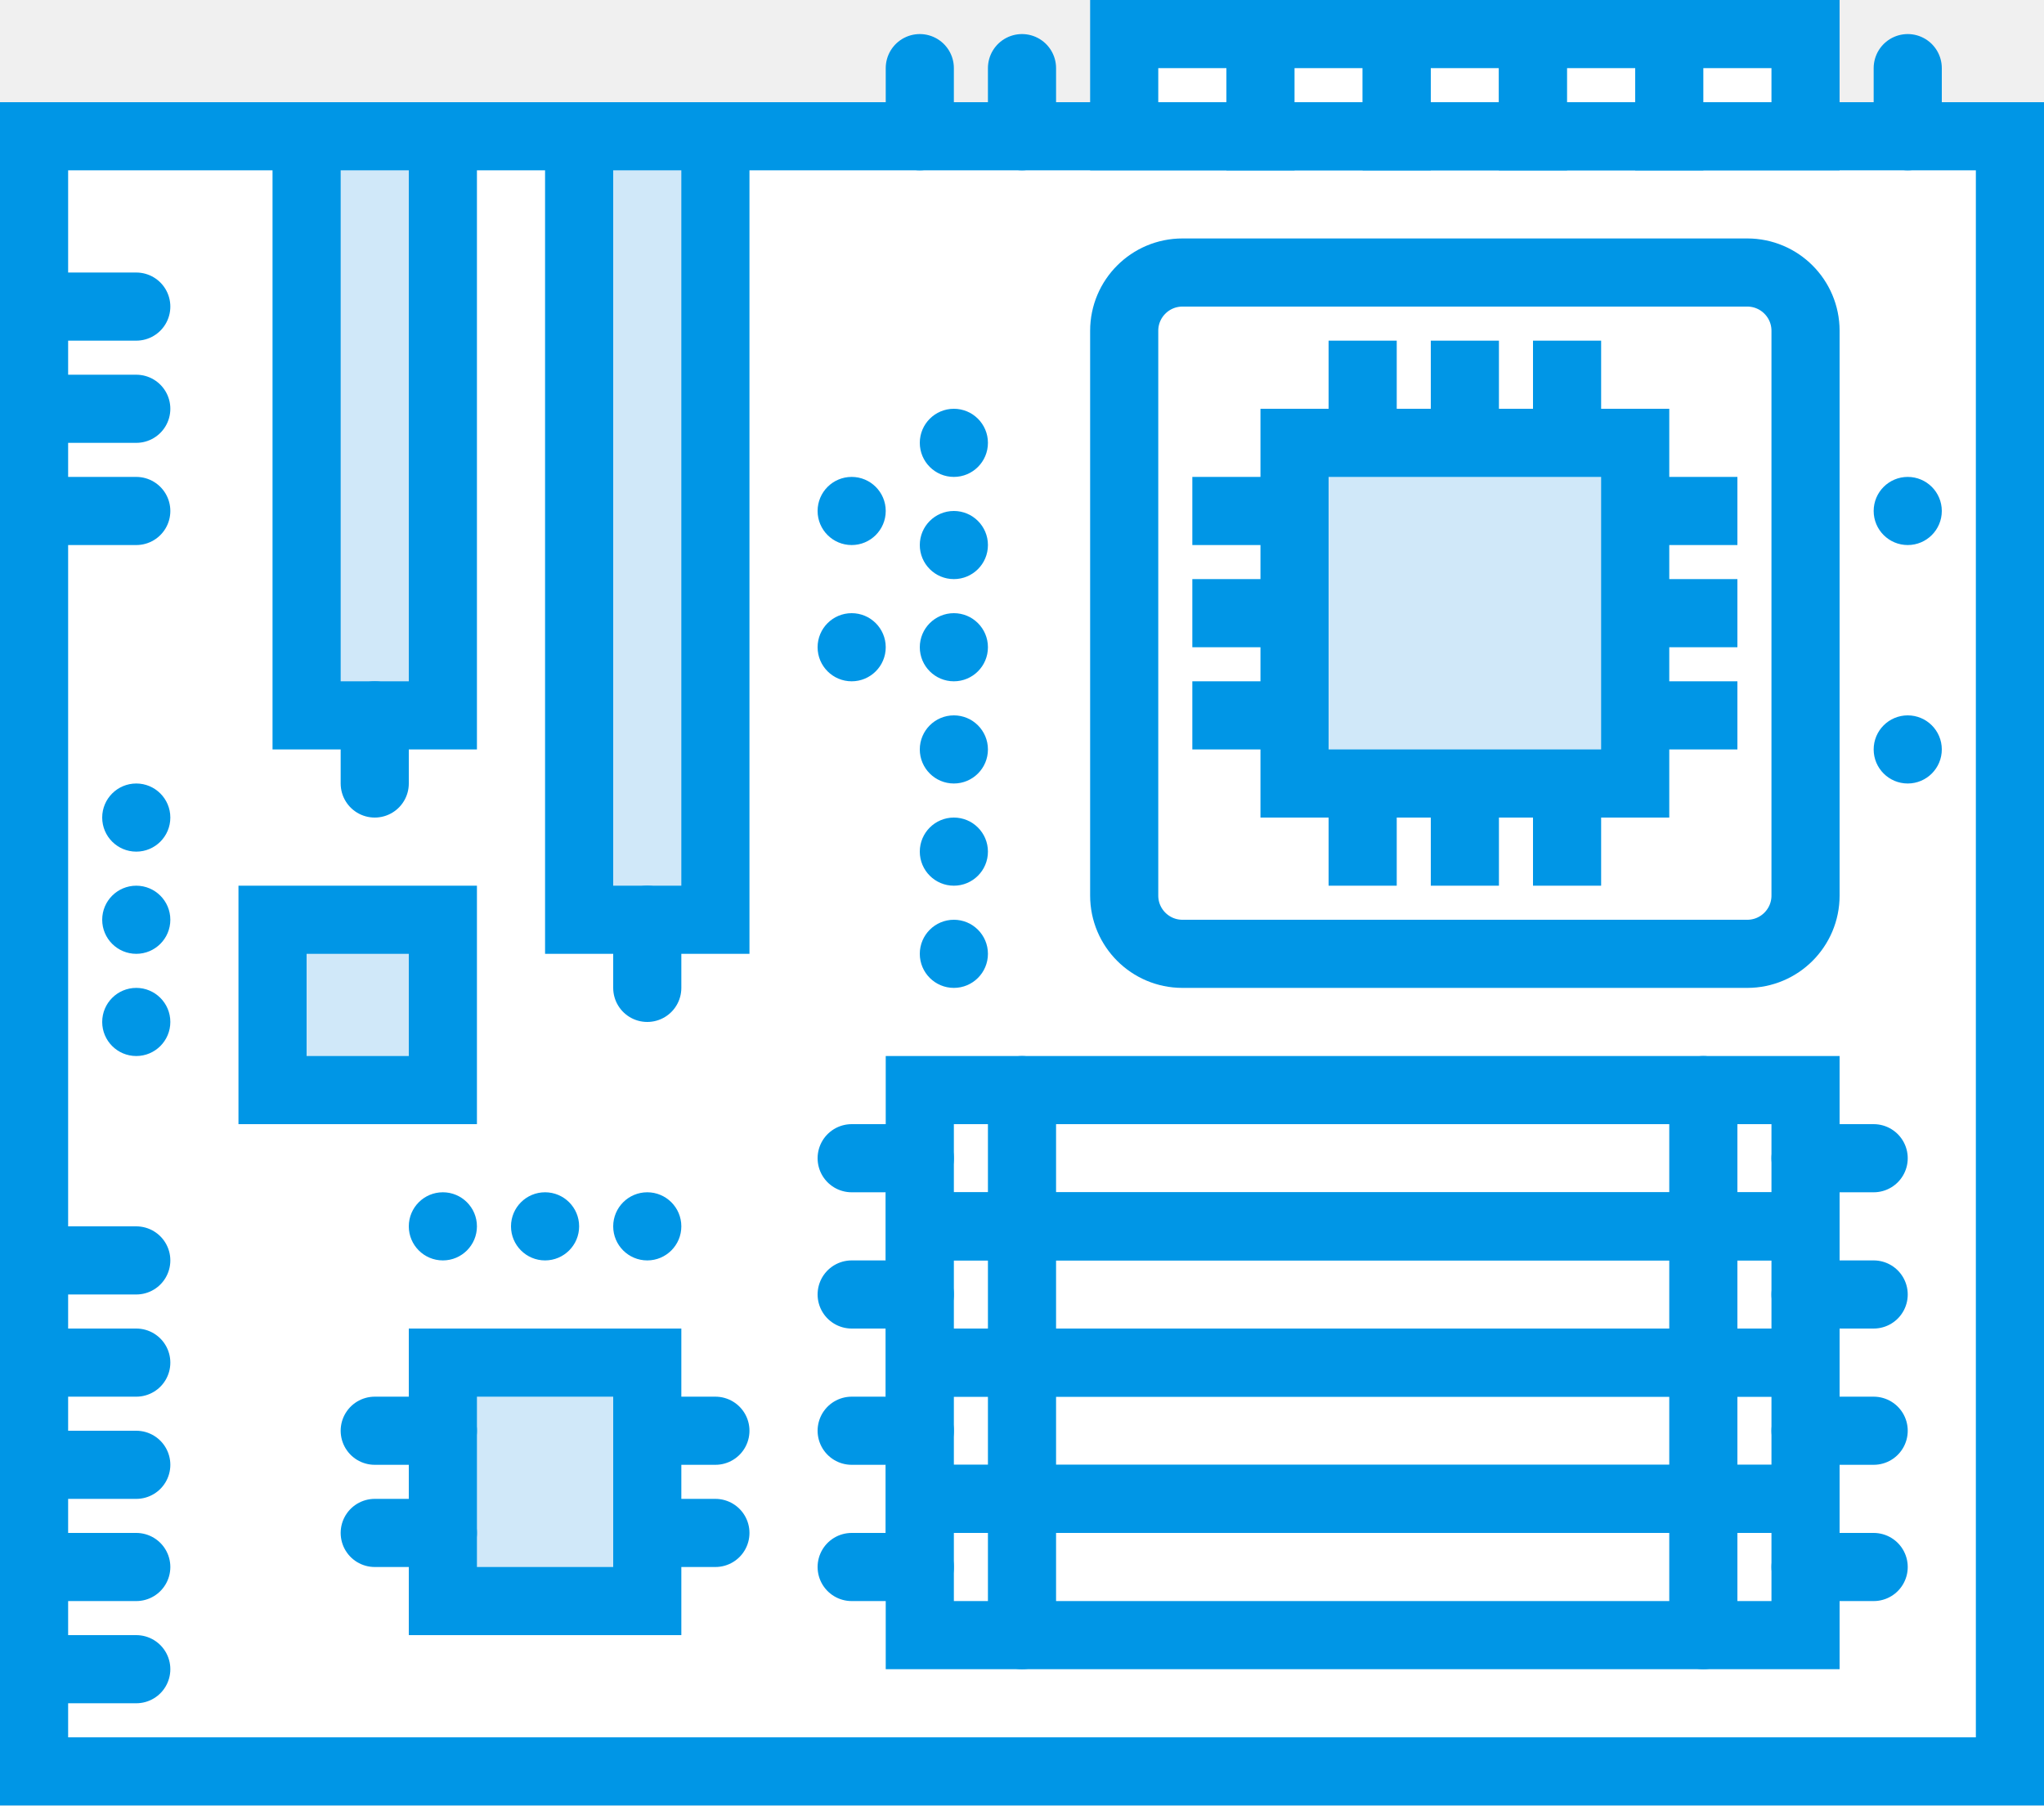
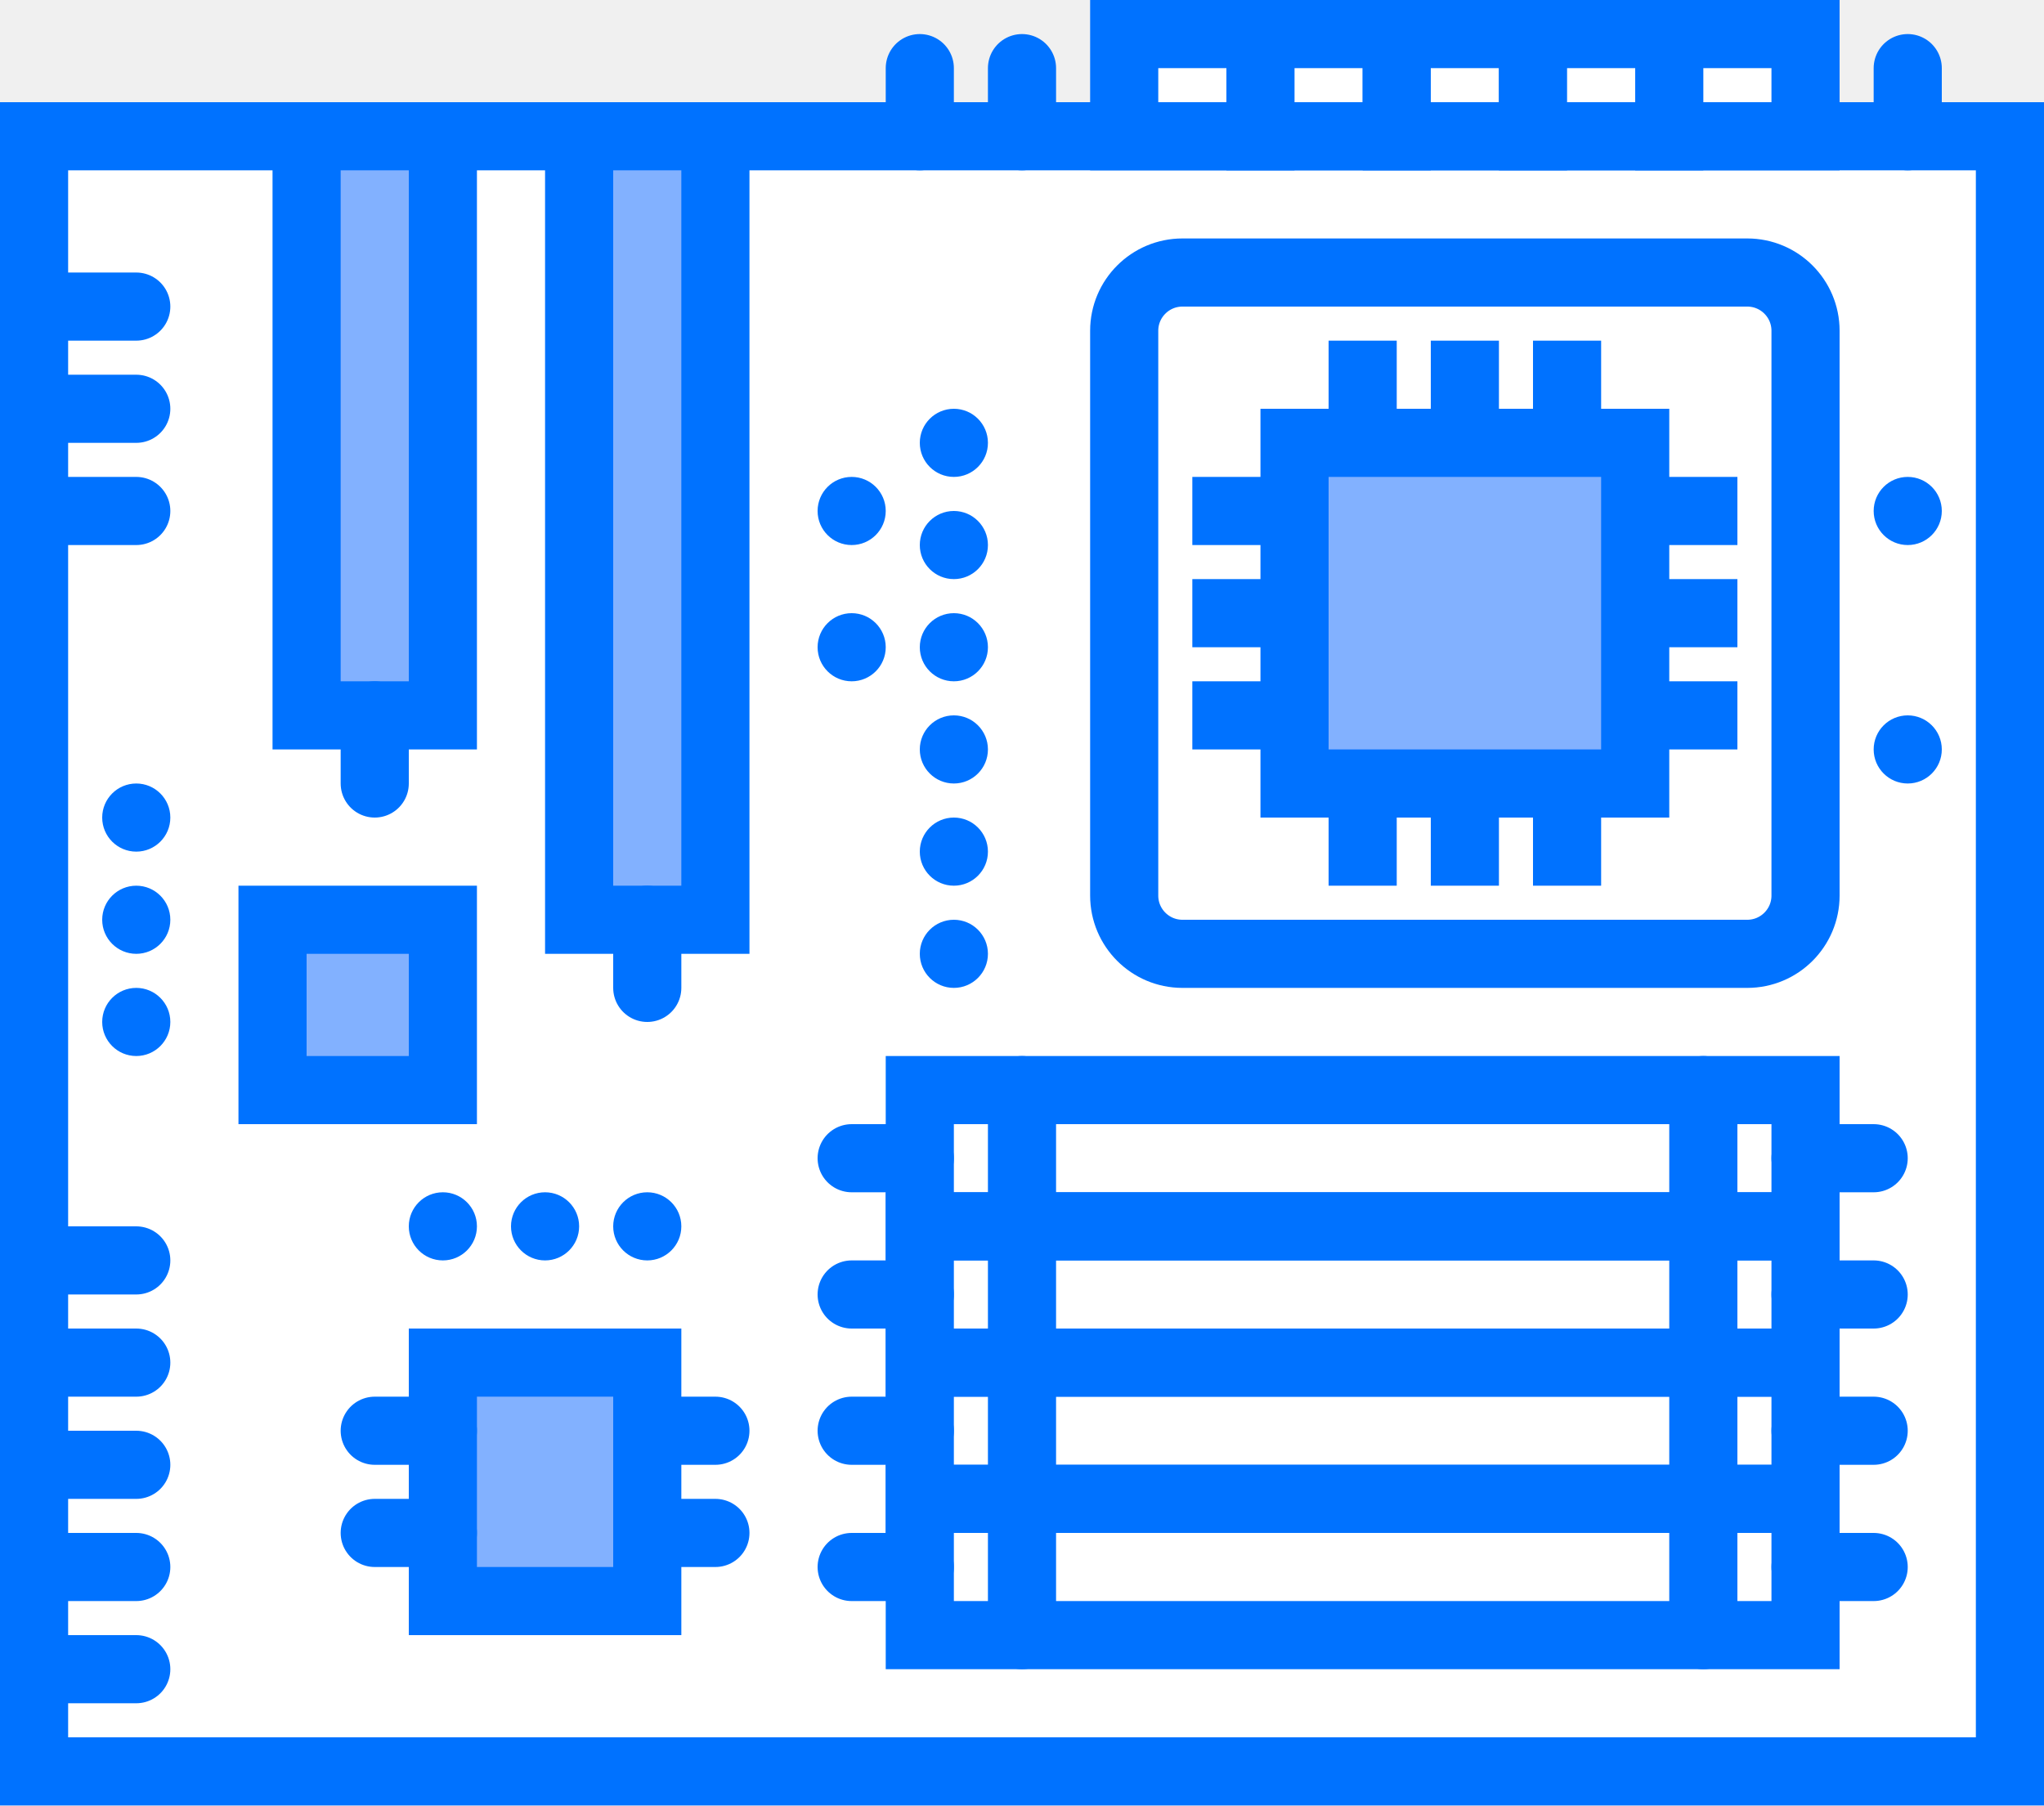
<svg xmlns="http://www.w3.org/2000/svg" id="Layer_1" data-name="Layer 1" viewBox="0 0 60 53">
  <defs>
-     <style>.cls-1{fill:#fff;}.cls-1,.cls-3,.cls-4,.cls-5,.cls-6{stroke:#0096e6;stroke-miterlimit:10;stroke-width:2px;}.cls-2{fill:#0096e6;}.cls-3,.cls-5{fill:none;}.cls-4,.cls-6{fill:#d0e8f9;}.cls-5,.cls-6{stroke-linecap:round;}</style>
+     <style>.cls-1{fill:#fff;}.cls-1,.cls-3,.cls-4,.cls-5,.cls-6{stroke:#0072ff;stroke-miterlimit:10;stroke-width:2px;}.cls-2{fill:#0072ff;}.cls-3,.cls-5{fill:none;}.cls-4,.cls-6{fill:#82B1FF;}.cls-5,.cls-6{stroke-linecap:round;}</style>
  </defs>
  <rect class="cls-1" x="1" y="4" width="58" height="48" />
  <circle class="cls-2" cx="28" cy="22" r="1" />
  <circle class="cls-2" cx="28" cy="25" r="1" />
  <circle class="cls-2" cx="28" cy="28" r="1" />
  <circle class="cls-2" cx="28" cy="13" r="1" />
  <circle class="cls-2" cx="25" cy="15" r="1" />
  <circle class="cls-2" cx="25" cy="19" r="1" />
  <circle class="cls-2" cx="56" cy="15" r="1" />
  <circle class="cls-2" cx="56" cy="22" r="1" />
  <circle class="cls-2" cx="19" cy="36" r="1" />
  <circle class="cls-2" cx="16" cy="36" r="1" />
  <circle class="cls-2" cx="13" cy="36" r="1" />
  <circle class="cls-2" cx="4" cy="24" r="1" />
  <circle class="cls-2" cx="4" cy="27" r="1" />
  <circle class="cls-2" cx="4" cy="30" r="1" />
  <circle class="cls-2" cx="28" cy="16" r="1" />
  <circle class="cls-2" cx="28" cy="19" r="1" />
  <rect class="cls-1" x="33" y="8" width="20" height="20" rx="1.71" ry="1.71" />
  <rect class="cls-1" x="33" y="1" width="4" height="3" />
  <rect class="cls-1" x="37" y="1" width="4" height="3" />
  <rect class="cls-1" x="41" y="1" width="4" height="3" />
  <rect class="cls-1" x="45" y="1" width="4" height="3" />
  <rect class="cls-1" x="49" y="1" width="4" height="3" />
  <rect class="cls-3" x="27" y="44" width="26" height="4" />
  <rect class="cls-3" x="27" y="40" width="26" height="4" />
  <rect class="cls-3" x="27" y="36" width="26" height="4" />
  <rect class="cls-3" x="27" y="32" width="26" height="4" />
  <rect class="cls-4" x="27.5" y="36.5" width="23" height="4" transform="translate(57.5 -23.5) rotate(90)" />
  <rect class="cls-4" x="22.5" y="33.5" width="17" height="4" transform="translate(46.5 -18.5) rotate(90)" />
  <line class="cls-5" x1="27" y1="34" x2="25" y2="34" />
  <line class="cls-5" x1="27" y1="38" x2="25" y2="38" />
  <line class="cls-5" x1="55" y1="34" x2="53" y2="34" />
  <line class="cls-5" x1="55" y1="38" x2="53" y2="38" />
  <line class="cls-5" x1="27" y1="42" x2="25" y2="42" />
  <line class="cls-5" x1="27" y1="46" x2="25" y2="46" />
  <line class="cls-5" x1="55" y1="42" x2="53" y2="42" />
  <line class="cls-5" x1="55" y1="46" x2="53" y2="46" />
  <line class="cls-5" x1="30" y1="32" x2="30" y2="48" />
  <line class="cls-5" x1="50" y1="32" x2="50" y2="48" />
  <rect class="cls-6" x="13" y="40" width="6" height="7" />
  <line class="cls-5" x1="19" y1="42" x2="21" y2="42" />
  <line class="cls-5" x1="19" y1="45" x2="21" y2="45" />
  <line class="cls-5" x1="11" y1="42" x2="13" y2="42" />
  <line class="cls-5" x1="11" y1="45" x2="13" y2="45" />
  <line class="cls-5" x1="1" y1="37" x2="4" y2="37" />
  <line class="cls-5" x1="1" y1="40" x2="4" y2="40" />
  <line class="cls-5" x1="1" y1="43" x2="4" y2="43" />
  <line class="cls-5" x1="1" y1="46" x2="4" y2="46" />
  <line class="cls-5" x1="1" y1="49" x2="4" y2="49" />
  <line class="cls-5" x1="30" y1="4" x2="30" y2="2" />
  <line class="cls-5" x1="27" y1="4" x2="27" y2="2" />
  <line class="cls-5" x1="56" y1="4" x2="56" y2="2" />
  <line class="cls-5" x1="11" y1="21" x2="11" y2="23" />
  <line class="cls-5" x1="19" y1="27" x2="19" y2="29" />
  <line class="cls-5" x1="1" y1="9" x2="4" y2="9" />
  <line class="cls-5" x1="1" y1="12" x2="4" y2="12" />
  <line class="cls-5" x1="1" y1="15" x2="4" y2="15" />
  <rect class="cls-6" x="8" y="27" width="5" height="5" />
  <rect class="cls-4" x="38" y="13" width="10" height="10" />
  <line class="cls-3" x1="40" y1="13" x2="40" y2="10" />
  <line class="cls-3" x1="43" y1="13" x2="43" y2="10" />
  <line class="cls-3" x1="46" y1="13" x2="46" y2="10" />
  <line class="cls-3" x1="40" y1="26" x2="40" y2="23" />
  <line class="cls-3" x1="43" y1="26" x2="43" y2="23" />
  <line class="cls-3" x1="46" y1="26" x2="46" y2="23" />
  <line class="cls-3" x1="48" y1="15" x2="51" y2="15" />
  <line class="cls-3" x1="48" y1="18" x2="51" y2="18" />
  <line class="cls-3" x1="48" y1="21" x2="51" y2="21" />
  <line class="cls-3" x1="35" y1="15" x2="38" y2="15" />
  <line class="cls-3" x1="35" y1="18" x2="38" y2="18" />
  <line class="cls-3" x1="35" y1="21" x2="38" y2="21" />
</svg>
